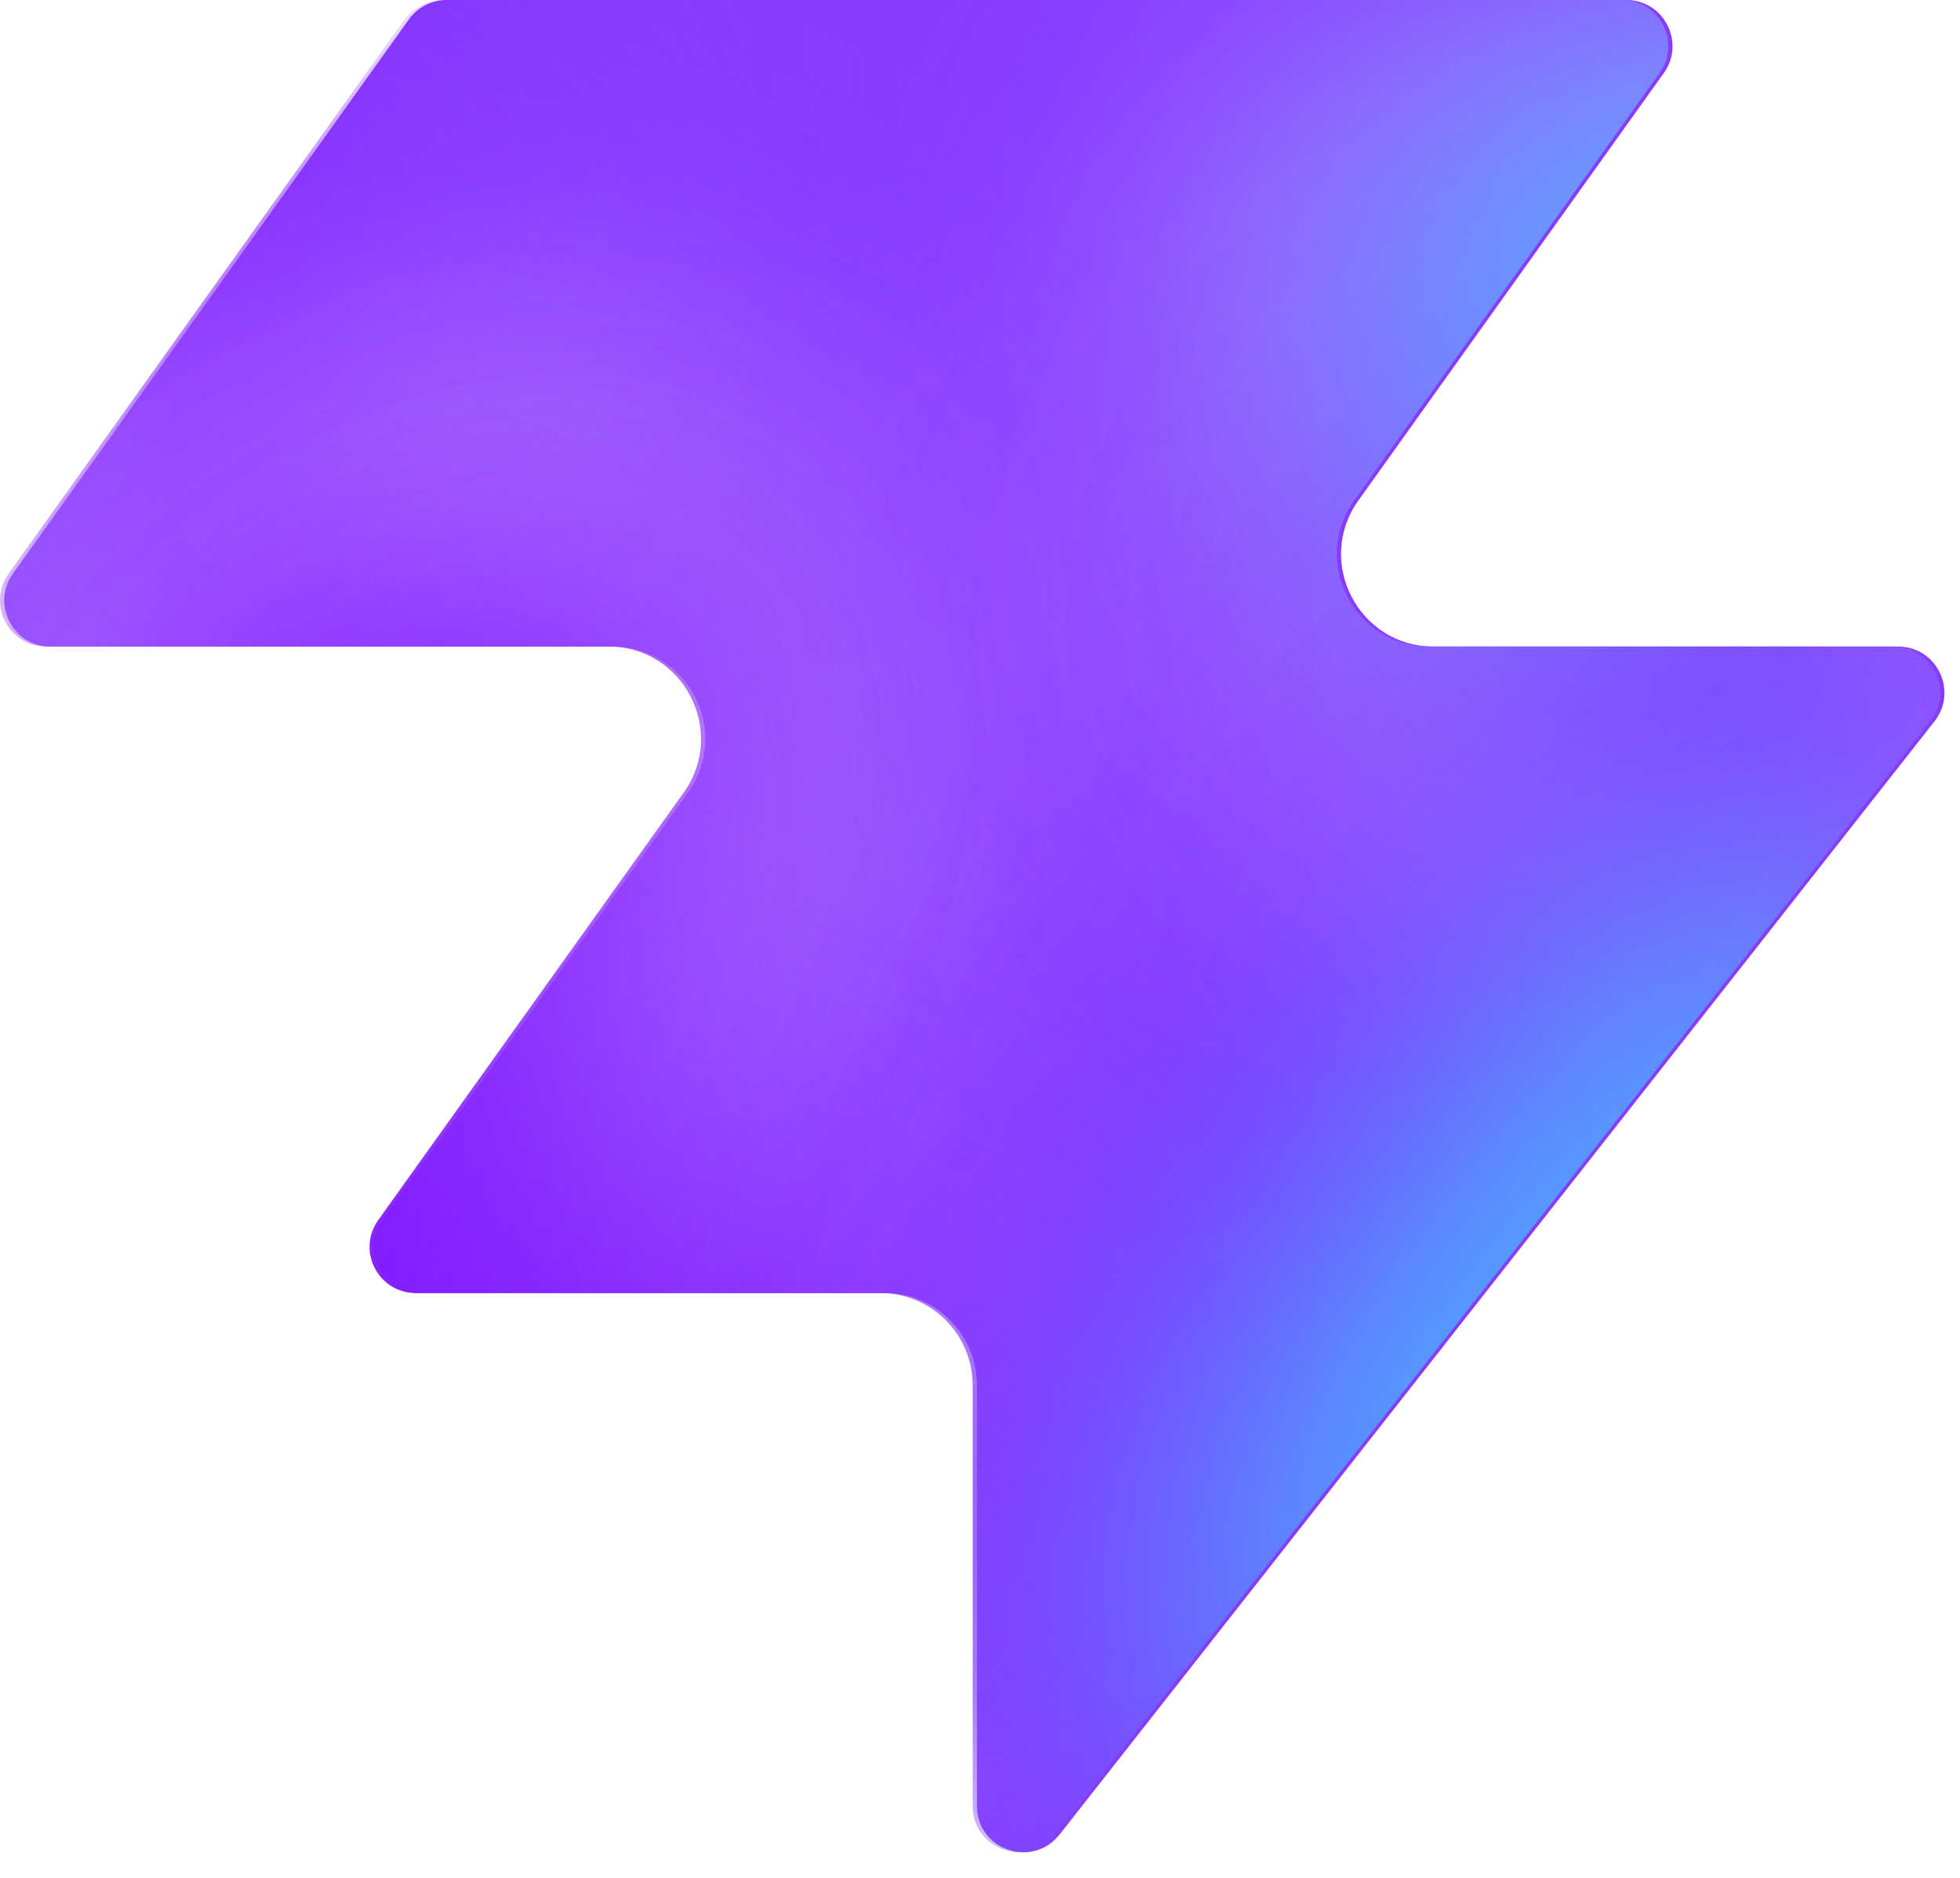
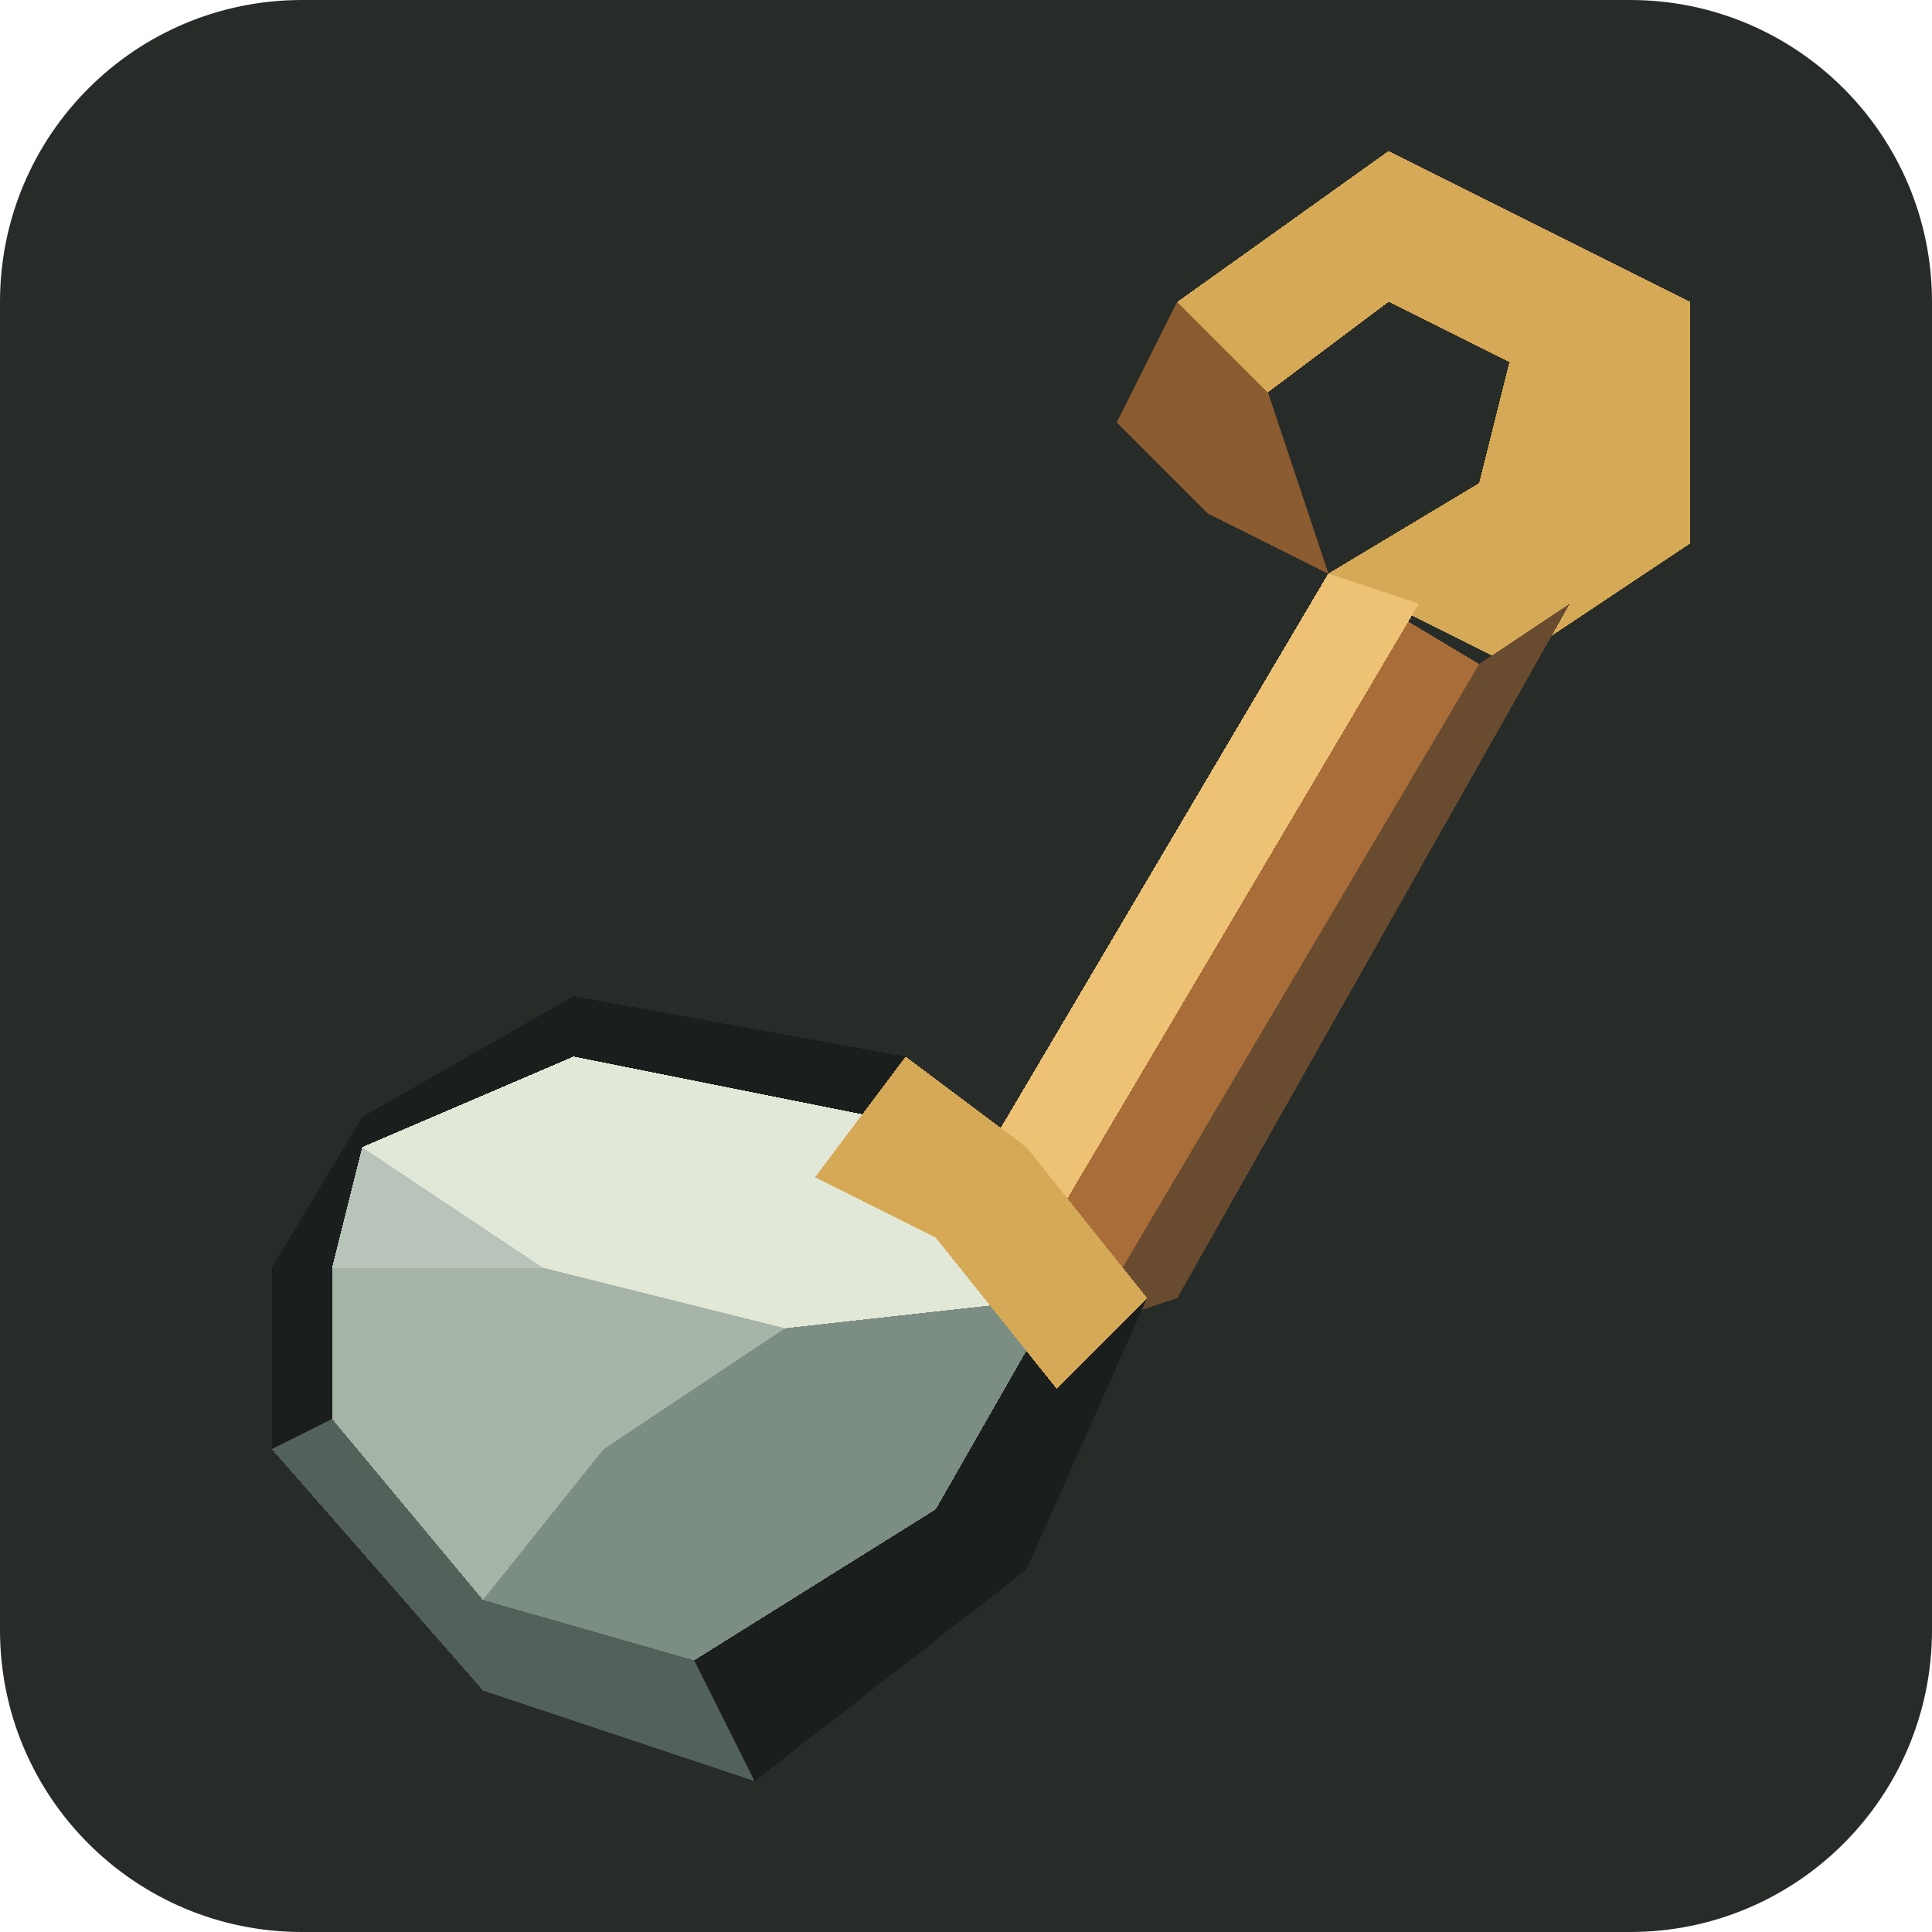
- <svg xmlns="http://www.w3.org/2000/svg" width="48" height="46" fill="none" viewBox="0 0 48 46">
-   <path fill="#863bff" d="M25.946 44.938c-.664.845-2.021.375-2.021-.698V33.937a2.26 2.26 0 0 0-2.262-2.262H10.287c-.92 0-1.456-1.04-.92-1.788l7.48-10.471c1.07-1.497 0-3.578-1.842-3.578H1.237c-.92 0-1.456-1.04-.92-1.788L10.013.474c.214-.297.556-.474.92-.474h28.894c.92 0 1.456 1.04.92 1.788l-7.48 10.471c-1.07 1.498 0 3.579 1.842 3.579h11.377c.943 0 1.473 1.088.89 1.83L25.947 44.94z" style="fill:#863bff;fill:color(display-p3 .525 .23 1);fill-opacity:1" />
-   <mask id="a" width="48" height="46" x="0" y="0" maskUnits="userSpaceOnUse" style="mask-type:alpha">
-     <path fill="#000" d="M25.842 44.938c-.664.844-2.021.375-2.021-.698V33.937a2.26 2.26 0 0 0-2.262-2.262H10.183c-.92 0-1.456-1.04-.92-1.788l7.48-10.471c1.07-1.498 0-3.579-1.842-3.579H1.133c-.92 0-1.456-1.04-.92-1.787L9.91.473c.214-.297.556-.474.92-.474h28.894c.92 0 1.456 1.04.92 1.788l-7.48 10.471c-1.07 1.498 0 3.578 1.842 3.578h11.377c.943 0 1.473 1.088.89 1.832L25.843 44.94z" style="fill:#000;fill-opacity:1" />
-   </mask>
-   <g mask="url(#a)">
-     <g filter="url(#b)">
-       <ellipse cx="5.508" cy="14.704" fill="#ede6ff" rx="5.508" ry="14.704" style="fill:#ede6ff;fill:color(display-p3 .927 .903 1);fill-opacity:1" transform="matrix(.00324 1 1 -.00324 -4.47 31.516)" />
-     </g>
-     <g filter="url(#c)">
-       <ellipse cx="10.399" cy="29.851" fill="#ede6ff" rx="10.399" ry="29.851" style="fill:#ede6ff;fill:color(display-p3 .927 .903 1);fill-opacity:1" transform="matrix(.00324 1 1 -.00324 -39.328 7.883)" />
-     </g>
-     <g filter="url(#d)">
-       <ellipse cx="5.508" cy="30.487" fill="#7e14ff" rx="5.508" ry="30.487" style="fill:#7e14ff;fill:color(display-p3 .492 .077 1);fill-opacity:1" transform="rotate(89.814 -25.913 -14.639)scale(1 -1)" />
-     </g>
-     <g filter="url(#e)">
-       <ellipse cx="5.508" cy="30.599" fill="#7e14ff" rx="5.508" ry="30.599" style="fill:#7e14ff;fill:color(display-p3 .492 .077 1);fill-opacity:1" transform="rotate(89.814 -32.644 -3.334)scale(1 -1)" />
-     </g>
-     <g filter="url(#f)">
-       <ellipse cx="5.508" cy="30.599" fill="#7e14ff" rx="5.508" ry="30.599" style="fill:#7e14ff;fill:color(display-p3 .492 .077 1);fill-opacity:1" transform="matrix(.00324 1 1 -.00324 -34.34 30.47)" />
-     </g>
-     <g filter="url(#g)">
-       <ellipse cx="14.072" cy="22.078" fill="#ede6ff" rx="14.072" ry="22.078" style="fill:#ede6ff;fill:color(display-p3 .927 .903 1);fill-opacity:1" transform="rotate(93.35 24.506 48.493)scale(-1 1)" />
-     </g>
-     <g filter="url(#h)">
-       <ellipse cx="3.47" cy="21.501" fill="#7e14ff" rx="3.47" ry="21.501" style="fill:#7e14ff;fill:color(display-p3 .492 .077 1);fill-opacity:1" transform="rotate(89.009 28.708 47.59)scale(-1 1)" />
-     </g>
-     <g filter="url(#i)">
-       <ellipse cx="3.47" cy="21.501" fill="#7e14ff" rx="3.47" ry="21.501" style="fill:#7e14ff;fill:color(display-p3 .492 .077 1);fill-opacity:1" transform="rotate(89.009 28.708 47.59)scale(-1 1)" />
-     </g>
-     <g filter="url(#j)">
-       <ellipse cx=".387" cy="8.972" fill="#7e14ff" rx="4.407" ry="29.108" style="fill:#7e14ff;fill:color(display-p3 .492 .077 1);fill-opacity:1" transform="rotate(39.51 .387 8.972)" />
-     </g>
-     <g filter="url(#k)">
-       <ellipse cx="47.523" cy="-6.092" fill="#7e14ff" rx="4.407" ry="29.108" style="fill:#7e14ff;fill:color(display-p3 .492 .077 1);fill-opacity:1" transform="rotate(37.892 47.523 -6.092)" />
-     </g>
-     <g filter="url(#l)">
-       <ellipse cx="41.412" cy="6.333" fill="#47bfff" rx="5.971" ry="9.665" style="fill:#47bfff;fill:color(display-p3 .28 .748 1);fill-opacity:1" transform="rotate(37.892 41.412 6.333)" />
-     </g>
-     <g filter="url(#m)">
-       <ellipse cx="-1.879" cy="38.332" fill="#7e14ff" rx="4.407" ry="29.108" style="fill:#7e14ff;fill:color(display-p3 .492 .077 1);fill-opacity:1" transform="rotate(37.892 -1.88 38.332)" />
-     </g>
-     <g filter="url(#n)">
-       <ellipse cx="-1.879" cy="38.332" fill="#7e14ff" rx="4.407" ry="29.108" style="fill:#7e14ff;fill:color(display-p3 .492 .077 1);fill-opacity:1" transform="rotate(37.892 -1.88 38.332)" />
-     </g>
-     <g filter="url(#o)">
-       <ellipse cx="35.651" cy="29.907" fill="#7e14ff" rx="4.407" ry="29.108" style="fill:#7e14ff;fill:color(display-p3 .492 .077 1);fill-opacity:1" transform="rotate(37.892 35.651 29.907)" />
-     </g>
-     <g filter="url(#p)">
-       <ellipse cx="38.418" cy="32.4" fill="#47bfff" rx="5.971" ry="15.297" style="fill:#47bfff;fill:color(display-p3 .28 .748 1);fill-opacity:1" transform="rotate(37.892 38.418 32.4)" />
-     </g>
+ <svg xmlns="http://www.w3.org/2000/svg" viewBox="0 0 64 64" role="img" aria-label="Voxel shovel">
+   <rect width="64" height="64" rx="10" fill="#282c29" />
+   <g shape-rendering="crispEdges">
+     <path d="M39 10 46 5 56 10 56 18 50 22 44 19 49 16 50 12 46 10 42 13Z" fill="#d6a957" />
+     <path d="M39 10 42 13 44 19 40 17 37 14Z" fill="#8c5c31" />
+     <path d="M44 19 49 22 36 44 31 41Z" fill="#a86d38" />
+     <path d="M44 19 47 20 34 42 31 41Z" fill="#edc275" />
+     <path d="M49 22 52 20 39 43 36 44Z" fill="#694b30" />
+     <path d="M12 37 19 33 30 35 38 43 34 52 25 59 16 56 9 48 9 42Z" fill="#1a1e1d" />
+     <path d="M12 38 19 35 29 37 35 43 31 50 23 55 16 53 11 47 11 42Z" fill="#b8c4ba" />
+     <path d="M12 38 19 35 29 37 35 43 26 44 18 42Z" fill="#e2e8d7" />
+     <path d="M26 44 35 43 31 50 23 55 16 53 20 48Z" fill="#7c8d84" />
+     <path d="M11 47 16 53 23 55 25 59 16 56 9 48Z" fill="#526159" />
+     <path d="M18 42 26 44 20 48 16 53 11 47 11 42Z" fill="#a5b4a7" />
+     <path d="M30 35 34 38 38 43 35 46 31 41 27 39Z" fill="#d6a957" />
  </g>
-   <defs>
-     <filter id="b" width="60.045" height="41.654" x="-19.77" y="16.149" color-interpolation-filters="sRGB" filterUnits="userSpaceOnUse">
-       <feFlood flood-opacity="0" result="BackgroundImageFix" />
-       <feBlend in="SourceGraphic" in2="BackgroundImageFix" result="shape" />
-       <feGaussianBlur result="effect1_foregroundBlur_2002_17158" stdDeviation="7.659" />
-     </filter>
-     <filter id="c" width="90.34" height="51.437" x="-54.613" y="-7.533" color-interpolation-filters="sRGB" filterUnits="userSpaceOnUse">
-       <feFlood flood-opacity="0" result="BackgroundImageFix" />
-       <feBlend in="SourceGraphic" in2="BackgroundImageFix" result="shape" />
-       <feGaussianBlur result="effect1_foregroundBlur_2002_17158" stdDeviation="7.659" />
-     </filter>
-     <filter id="d" width="79.355" height="29.4" x="-49.64" y="2.03" color-interpolation-filters="sRGB" filterUnits="userSpaceOnUse">
-       <feFlood flood-opacity="0" result="BackgroundImageFix" />
-       <feBlend in="SourceGraphic" in2="BackgroundImageFix" result="shape" />
-       <feGaussianBlur result="effect1_foregroundBlur_2002_17158" stdDeviation="4.596" />
-     </filter>
-     <filter id="e" width="79.579" height="29.4" x="-45.045" y="20.029" color-interpolation-filters="sRGB" filterUnits="userSpaceOnUse">
-       <feFlood flood-opacity="0" result="BackgroundImageFix" />
-       <feBlend in="SourceGraphic" in2="BackgroundImageFix" result="shape" />
-       <feGaussianBlur result="effect1_foregroundBlur_2002_17158" stdDeviation="4.596" />
-     </filter>
-     <filter id="f" width="79.579" height="29.4" x="-43.513" y="21.178" color-interpolation-filters="sRGB" filterUnits="userSpaceOnUse">
-       <feFlood flood-opacity="0" result="BackgroundImageFix" />
-       <feBlend in="SourceGraphic" in2="BackgroundImageFix" result="shape" />
-       <feGaussianBlur result="effect1_foregroundBlur_2002_17158" stdDeviation="4.596" />
-     </filter>
-     <filter id="g" width="74.749" height="58.852" x="15.756" y="-17.901" color-interpolation-filters="sRGB" filterUnits="userSpaceOnUse">
-       <feFlood flood-opacity="0" result="BackgroundImageFix" />
-       <feBlend in="SourceGraphic" in2="BackgroundImageFix" result="shape" />
-       <feGaussianBlur result="effect1_foregroundBlur_2002_17158" stdDeviation="7.659" />
-     </filter>
-     <filter id="h" width="61.377" height="25.362" x="23.548" y="2.284" color-interpolation-filters="sRGB" filterUnits="userSpaceOnUse">
-       <feFlood flood-opacity="0" result="BackgroundImageFix" />
-       <feBlend in="SourceGraphic" in2="BackgroundImageFix" result="shape" />
-       <feGaussianBlur result="effect1_foregroundBlur_2002_17158" stdDeviation="4.596" />
-     </filter>
-     <filter id="i" width="61.377" height="25.362" x="23.548" y="2.284" color-interpolation-filters="sRGB" filterUnits="userSpaceOnUse">
-       <feFlood flood-opacity="0" result="BackgroundImageFix" />
-       <feBlend in="SourceGraphic" in2="BackgroundImageFix" result="shape" />
-       <feGaussianBlur result="effect1_foregroundBlur_2002_17158" stdDeviation="4.596" />
-     </filter>
-     <filter id="j" width="56.045" height="63.649" x="-27.636" y="-22.853" color-interpolation-filters="sRGB" filterUnits="userSpaceOnUse">
-       <feFlood flood-opacity="0" result="BackgroundImageFix" />
-       <feBlend in="SourceGraphic" in2="BackgroundImageFix" result="shape" />
-       <feGaussianBlur result="effect1_foregroundBlur_2002_17158" stdDeviation="4.596" />
-     </filter>
-     <filter id="k" width="54.814" height="64.646" x="20.116" y="-38.415" color-interpolation-filters="sRGB" filterUnits="userSpaceOnUse">
-       <feFlood flood-opacity="0" result="BackgroundImageFix" />
-       <feBlend in="SourceGraphic" in2="BackgroundImageFix" result="shape" />
-       <feGaussianBlur result="effect1_foregroundBlur_2002_17158" stdDeviation="4.596" />
-     </filter>
-     <filter id="l" width="33.541" height="35.313" x="24.641" y="-11.323" color-interpolation-filters="sRGB" filterUnits="userSpaceOnUse">
-       <feFlood flood-opacity="0" result="BackgroundImageFix" />
-       <feBlend in="SourceGraphic" in2="BackgroundImageFix" result="shape" />
-       <feGaussianBlur result="effect1_foregroundBlur_2002_17158" stdDeviation="4.596" />
-     </filter>
-     <filter id="m" width="54.814" height="64.646" x="-29.286" y="6.009" color-interpolation-filters="sRGB" filterUnits="userSpaceOnUse">
-       <feFlood flood-opacity="0" result="BackgroundImageFix" />
-       <feBlend in="SourceGraphic" in2="BackgroundImageFix" result="shape" />
-       <feGaussianBlur result="effect1_foregroundBlur_2002_17158" stdDeviation="4.596" />
-     </filter>
-     <filter id="n" width="54.814" height="64.646" x="-29.286" y="6.009" color-interpolation-filters="sRGB" filterUnits="userSpaceOnUse">
-       <feFlood flood-opacity="0" result="BackgroundImageFix" />
-       <feBlend in="SourceGraphic" in2="BackgroundImageFix" result="shape" />
-       <feGaussianBlur result="effect1_foregroundBlur_2002_17158" stdDeviation="4.596" />
-     </filter>
-     <filter id="o" width="54.814" height="64.646" x="8.244" y="-2.416" color-interpolation-filters="sRGB" filterUnits="userSpaceOnUse">
-       <feFlood flood-opacity="0" result="BackgroundImageFix" />
-       <feBlend in="SourceGraphic" in2="BackgroundImageFix" result="shape" />
-       <feGaussianBlur result="effect1_foregroundBlur_2002_17158" stdDeviation="4.596" />
-     </filter>
-     <filter id="p" width="39.409" height="43.623" x="18.713" y="10.588" color-interpolation-filters="sRGB" filterUnits="userSpaceOnUse">
-       <feFlood flood-opacity="0" result="BackgroundImageFix" />
-       <feBlend in="SourceGraphic" in2="BackgroundImageFix" result="shape" />
-       <feGaussianBlur result="effect1_foregroundBlur_2002_17158" stdDeviation="4.596" />
-     </filter>
-   </defs>
</svg>
